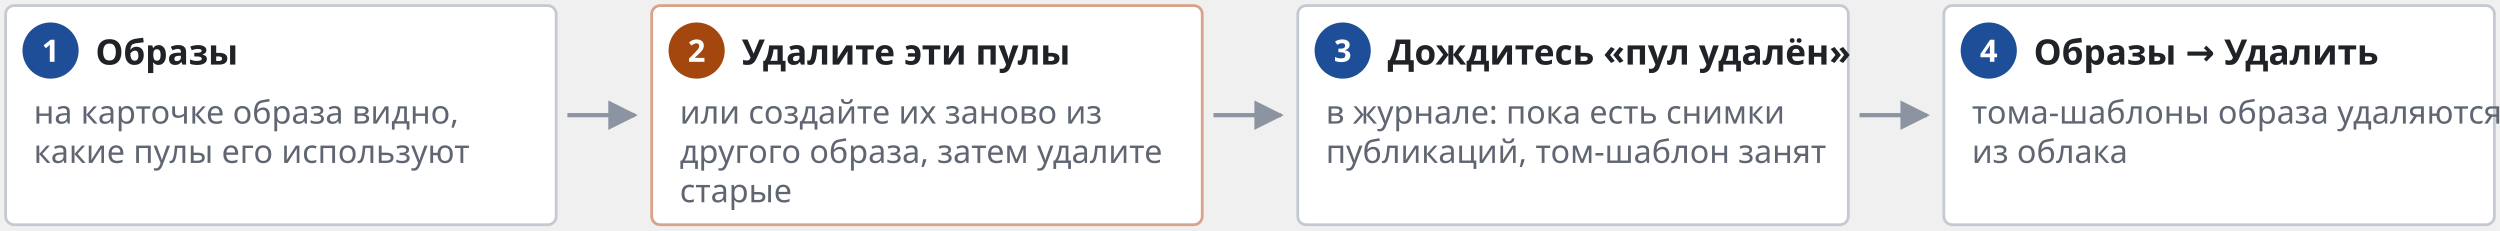
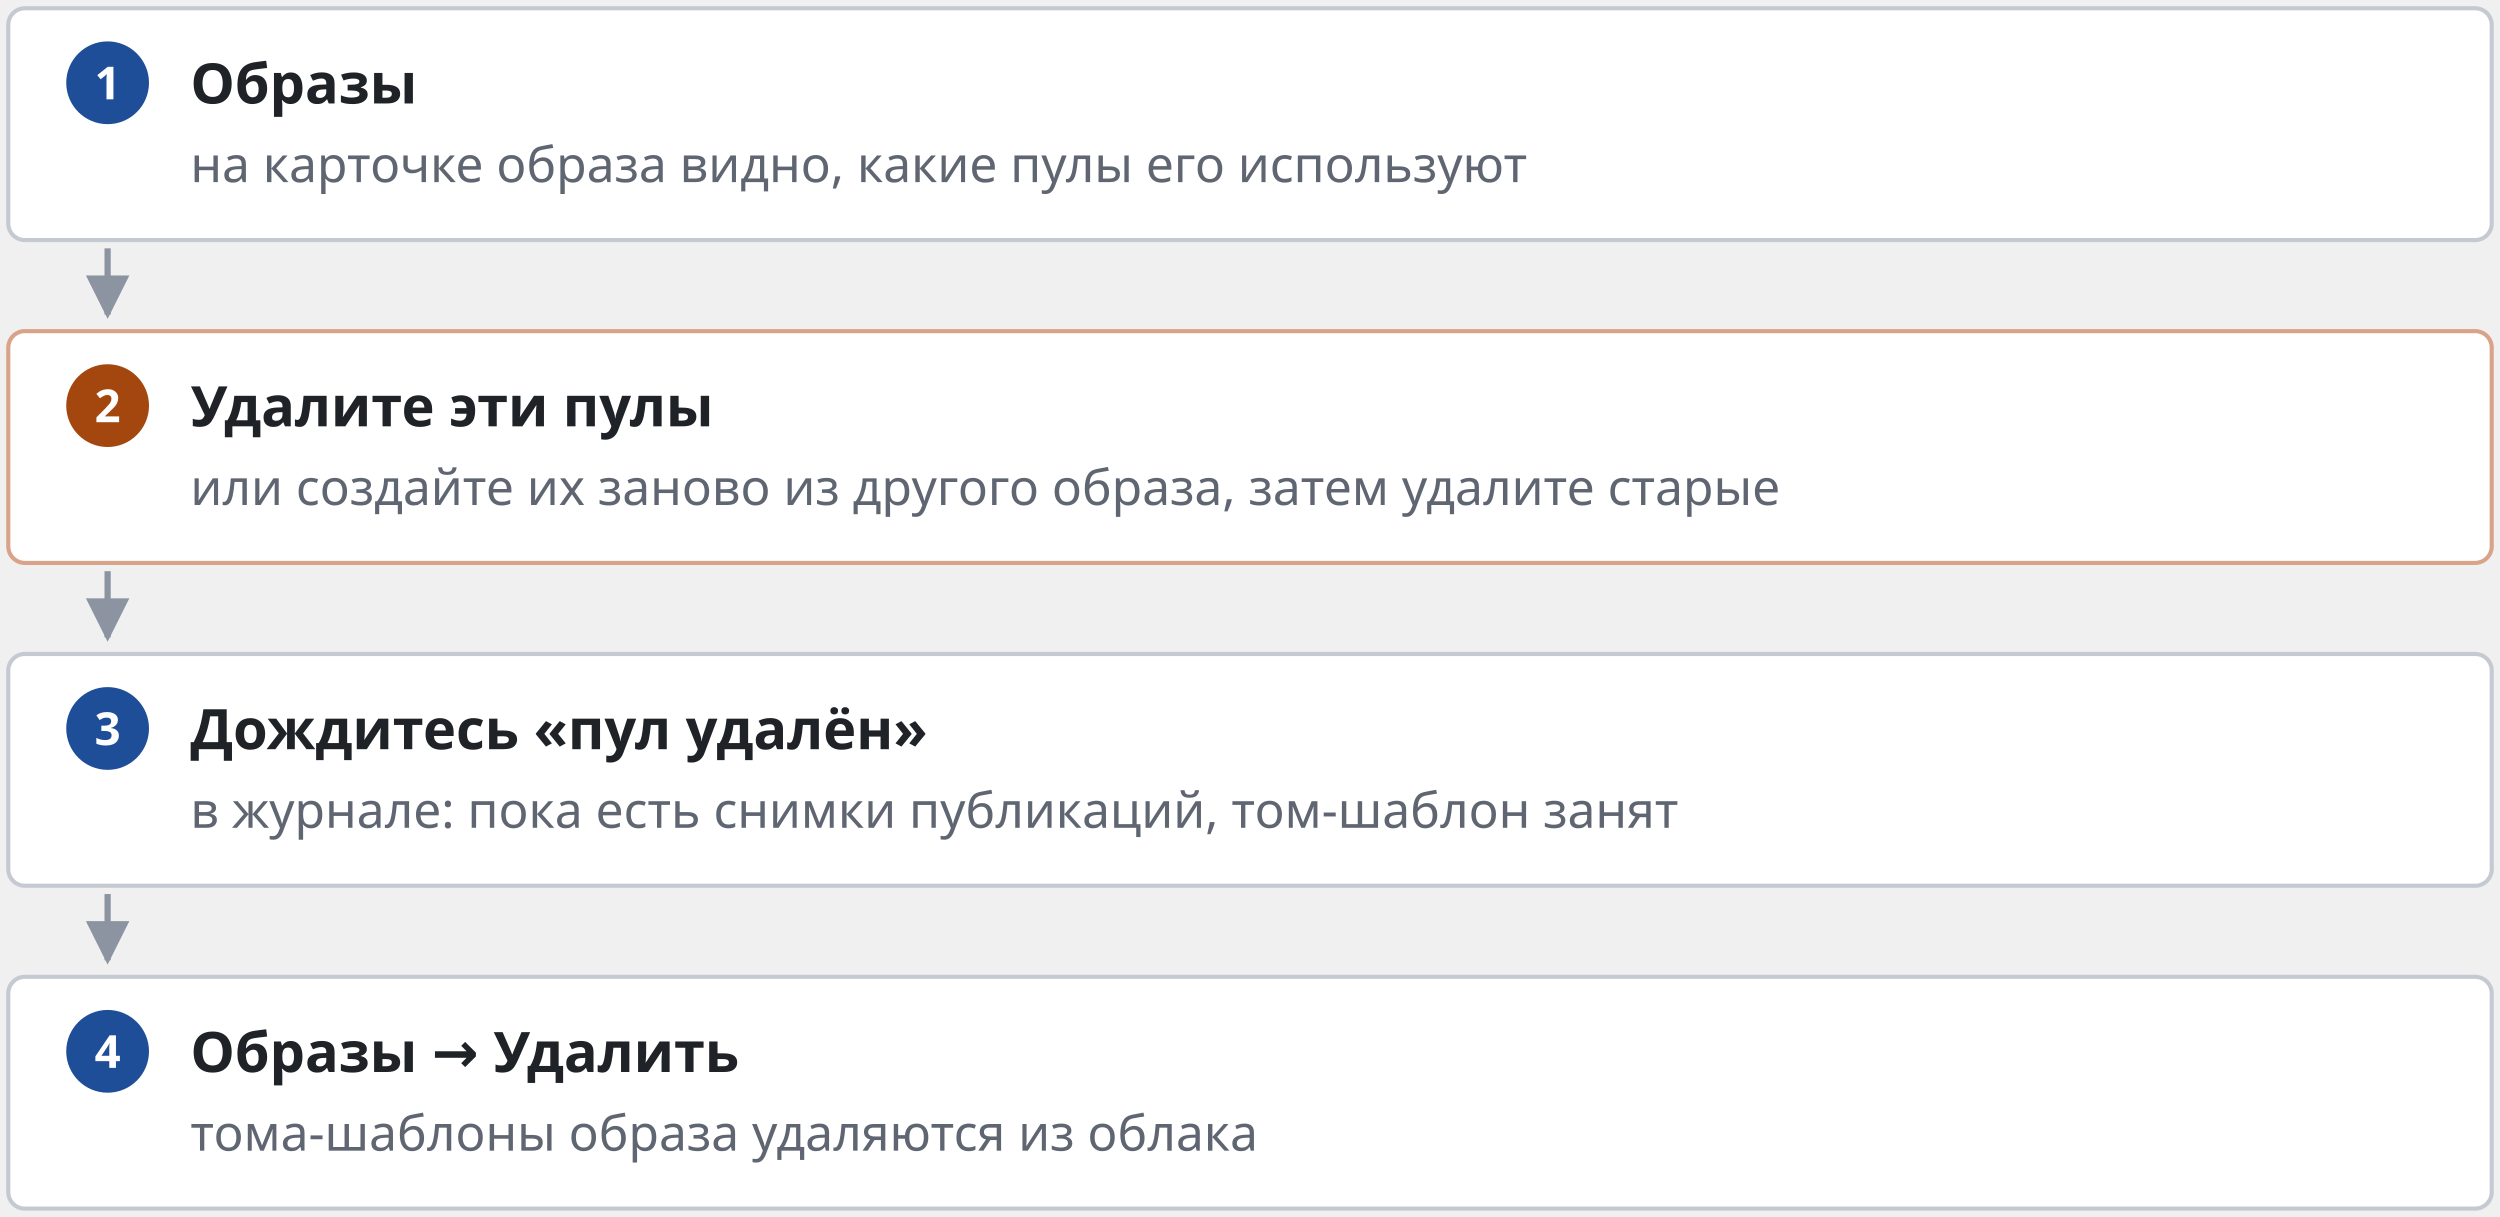
- <svg xmlns="http://www.w3.org/2000/svg" viewBox="0 0 890 82" width="100%" style="max-width:890px;font-family:IBM Plex Sans,sans-serif" role="img" aria-label="Схема: 4 шагов, они перечислены ниже">
+ <svg xmlns="http://www.w3.org/2000/svg" viewBox="0 0 604 294" width="100%" style="max-width:604px;font-family:IBM Plex Sans,sans-serif" role="img" aria-label="Схема: 4 шагов, они перечислены ниже">
  <defs>
    <marker id="ha" viewBox="0 0 10 10" refX="9" refY="5" markerWidth="7" markerHeight="7" orient="auto">
      <path d="M0,0 L10,5 L0,10 z" fill="#8C94A1" />
    </marker>
  </defs>
-   <rect x="2" y="2" width="196" height="78" rx="3" fill="#FFFFFF" stroke="#C5CAD2" />
-   <circle cx="18" cy="18" r="10" fill="#1F4E99" />
-   <text x="18" y="22" font-size="11" font-weight="600" fill="#fff" text-anchor="middle">1</text>
-   <text x="34" y="23" font-size="12.5" font-weight="600" fill="#1F2328">Образы</text>
-   <text x="12" y="44" font-size="11.5" fill="#5F6672">на карточке образа видно,</text>
-   <text x="12" y="58" font-size="11.5" fill="#5F6672">какие пулы его используют</text>
-   <path d="M202 41 h24" stroke="#8C94A1" stroke-width="1.5" marker-end="url(#ha)" />
-   <rect x="232" y="2" width="196" height="78" rx="3" fill="#FFFFFF" stroke="#D9A38A" />
-   <circle cx="248" cy="18" r="10" fill="#A3470E" />
-   <text x="248" y="22" font-size="11" font-weight="600" fill="#fff" text-anchor="middle">2</text>
-   <text x="264" y="23" font-size="12.5" font-weight="600" fill="#1F2328">Удалите эти пулы</text>
-   <text x="242" y="44" font-size="11.5" fill="#5F6672">или создайте их заново из</text>
-   <text x="242" y="58" font-size="11.5" fill="#5F6672">другого образа, затем удалите</text>
-   <text x="242" y="72" font-size="11.5" fill="#5F6672">старые</text>
-   <path d="M432 41 h24" stroke="#8C94A1" stroke-width="1.5" marker-end="url(#ha)" />
-   <rect x="462" y="2" width="196" height="78" rx="3" fill="#FFFFFF" stroke="#C5CAD2" />
-   <circle cx="478" cy="18" r="10" fill="#1F4E99" />
-   <text x="478" y="22" font-size="11" font-weight="600" fill="#fff" text-anchor="middle">3</text>
-   <text x="494" y="23" font-size="12.5" font-weight="600" fill="#1F2328">Дождитесь «пул удалён»</text>
-   <text x="472" y="44" font-size="11.5" fill="#5F6672">в журнале: пока есть снимки</text>
-   <text x="472" y="58" font-size="11.5" fill="#5F6672">публикаций, том-шаблон занят</text>
-   <path d="M662 41 h24" stroke="#8C94A1" stroke-width="1.5" marker-end="url(#ha)" />
-   <rect x="692" y="2" width="196" height="78" rx="3" fill="#FFFFFF" stroke="#C5CAD2" />
-   <circle cx="708" cy="18" r="10" fill="#1F4E99" />
-   <text x="708" y="22" font-size="11" font-weight="600" fill="#fff" text-anchor="middle">4</text>
-   <text x="724" y="23" font-size="12.5" font-weight="600" fill="#1F2328">Образы → Удалить</text>
-   <text x="702" y="44" font-size="11.5" fill="#5F6672">тома-шаблоны образа удаляются</text>
-   <text x="702" y="58" font-size="11.5" fill="#5F6672">из облака</text>
+   <rect x="2" y="2" width="600" height="56" rx="4" fill="#FFFFFF" stroke="#C5CAD2" />
+   <circle cx="26" cy="20" r="10" fill="#1F4E99" />
+   <text x="26" y="24" font-size="11" font-weight="600" fill="#fff" text-anchor="middle">1</text>
+   <text x="46" y="25" font-size="13.5" font-weight="600" fill="#1F2328">Образы</text>
+   <text x="46" y="44" font-size="12" fill="#5F6672">на карточке образа видно, какие пулы его используют</text>
+   <path d="M26 60 v16" stroke="#8C94A1" stroke-width="1.5" marker-end="url(#ha)" />
+   <rect x="2" y="80" width="600" height="56" rx="4" fill="#FFFFFF" stroke="#D9A38A" />
+   <circle cx="26" cy="98" r="10" fill="#A3470E" />
+   <text x="26" y="102" font-size="11" font-weight="600" fill="#fff" text-anchor="middle">2</text>
+   <text x="46" y="103" font-size="13.5" font-weight="600" fill="#1F2328">Удалите эти пулы</text>
+   <text x="46" y="122" font-size="12" fill="#5F6672">или создайте их заново из другого образа, затем удалите старые</text>
+   <path d="M26 138 v16" stroke="#8C94A1" stroke-width="1.5" marker-end="url(#ha)" />
+   <rect x="2" y="158" width="600" height="56" rx="4" fill="#FFFFFF" stroke="#C5CAD2" />
+   <circle cx="26" cy="176" r="10" fill="#1F4E99" />
+   <text x="26" y="180" font-size="11" font-weight="600" fill="#fff" text-anchor="middle">3</text>
+   <text x="46" y="181" font-size="13.5" font-weight="600" fill="#1F2328">Дождитесь «пул удалён»</text>
+   <text x="46" y="200" font-size="12" fill="#5F6672">в журнале: пока есть снимки публикаций, том-шаблон занят</text>
+   <path d="M26 216 v16" stroke="#8C94A1" stroke-width="1.5" marker-end="url(#ha)" />
+   <rect x="2" y="236" width="600" height="56" rx="4" fill="#FFFFFF" stroke="#C5CAD2" />
+   <circle cx="26" cy="254" r="10" fill="#1F4E99" />
+   <text x="26" y="258" font-size="11" font-weight="600" fill="#fff" text-anchor="middle">4</text>
+   <text x="46" y="259" font-size="13.5" font-weight="600" fill="#1F2328">Образы → Удалить</text>
+   <text x="46" y="278" font-size="12" fill="#5F6672">тома-шаблоны образа удаляются из облака</text>
</svg>
